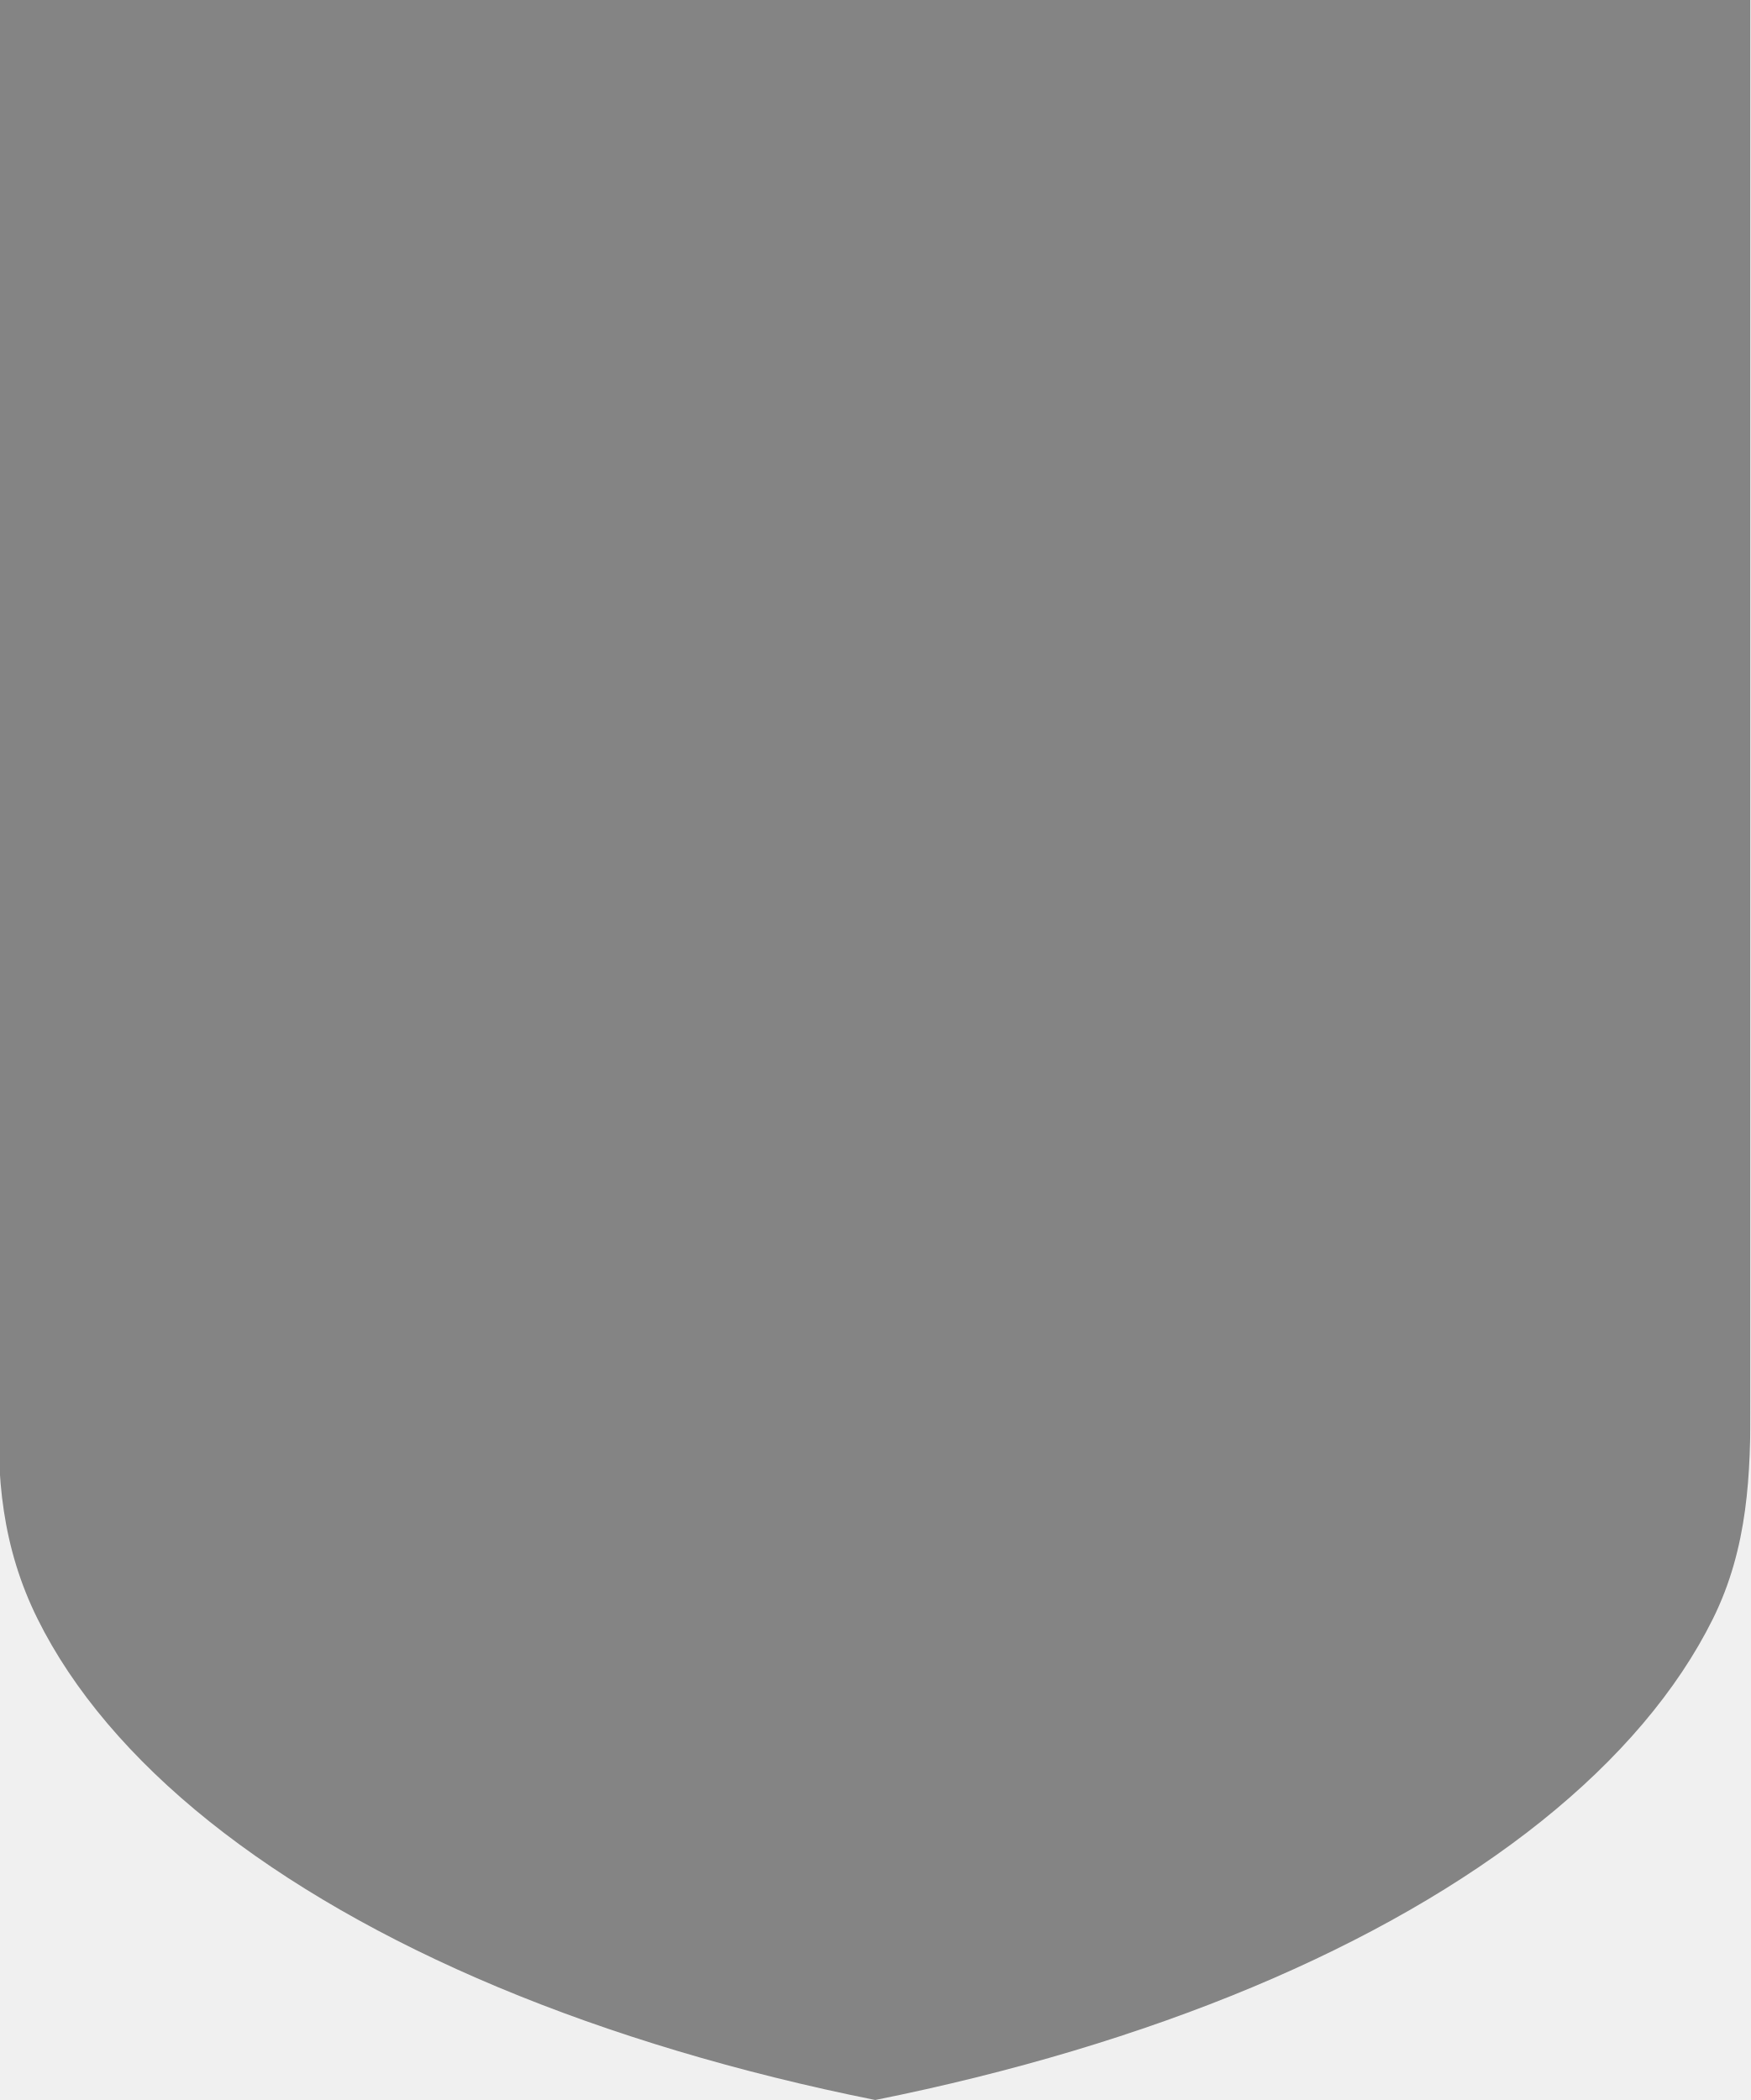
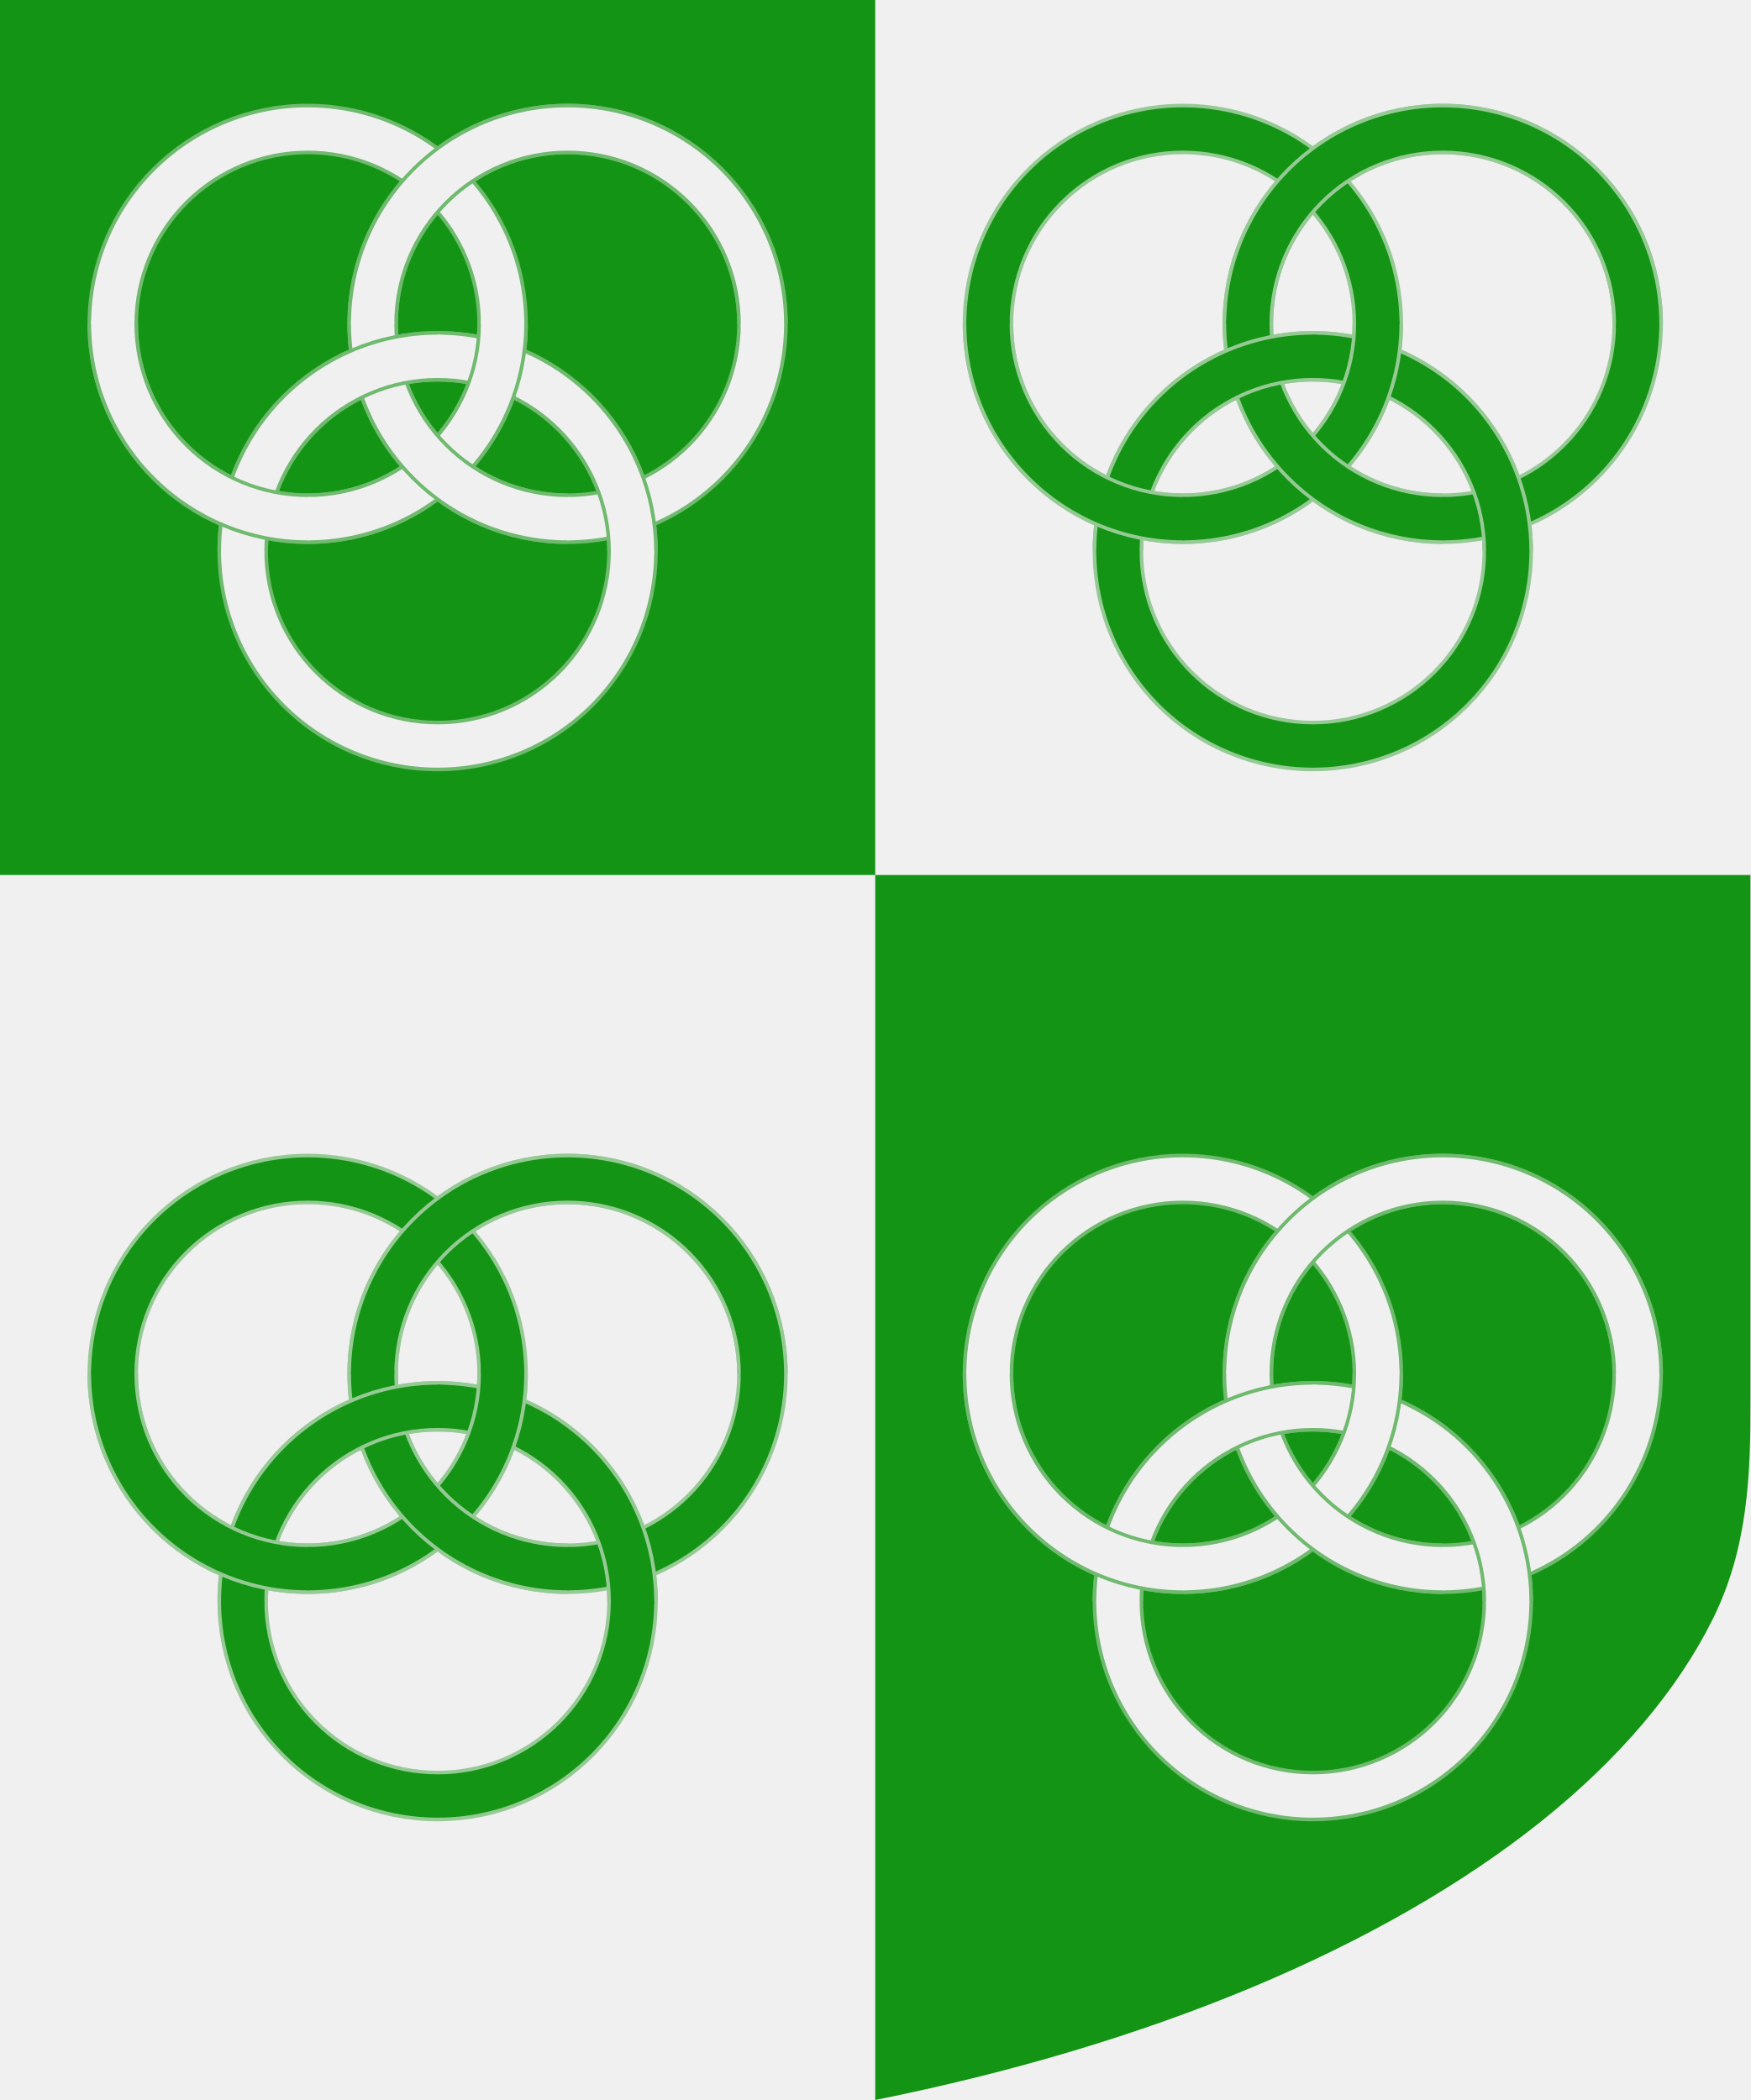
<svg xmlns="http://www.w3.org/2000/svg" version="1.1" baseProfile="full" preserveAspectRatio="xMidYMid meet" height="600" width="500" viewBox="0,0,1000,1200 ">
  <defs />
  <g>
-     <g mask="url(#mask7-1)">
+     <g mask="url(#mask11-1)">
      <g>
-         <g fill="#848484">
-           <rect x="0" y="0" width="1000" height="1200" />
+         <g>
+           <g stroke-width="4" stroke="none">
+             <g fill="#149414">
+               <rect x="-100" y="-100" width="1200" height="1400" />
+             </g>
+             <g fill="#F0F0F0">
+               <path fill-rule="evenodd" d="M500,500 v800   h-600.000   v-800.000  h600zM500,500 v-600.000  h600 v600   h-600.000  z" />
+             </g>
+           </g>
+         </g>
+         <g transform="translate(0,0)">
+           <defs>
+             <mask id="mask7-1">
+               <g style="fill:#ffffff;">
+                 <g class="PlaceCharge" transform=" translate(50,59.27787) scale(1.030875, 1.030875) ">
+                   <g transform="matrix(0.06667,0,0,0.06667,-46.002,-58.003)" stroke-miterlimit="10">
+                     <g>
+                       <path d="m 4140,2700 a 1620,1620 0 0 0 -3240,0 1620,1620 0 0 0 3240,0 z" stroke="#696969" fill="none" stroke-width="420" />
+                       <path d="m 6300,2700 a 1620,1620 0 0 0 -3240,0 1620,1620 0 0 0 3240,0 z" stroke="#696969" fill="none" stroke-width="420" />
+                       <path d="m 5220,4590 a 1620,1620 0 0 0 -3240,0 1620,1620 0 0 0 3240,0 z" stroke="#696969" fill="none" stroke-width="420" />
+                       <path d="m 2520,900 c -477.3,0 -935.3,189.7 -1272.8,527.2 -337.51,337.5 -527.2,795.5 -527.2,1272.8 0,477.3 189.69,935.3 527.2,1272.8 337.5,337.5 795.5,527.2 1272.8,527.2 477.3,0 935.3,-189.7 1272.8,-527.2 337.5,-337.5 527.2,-795.5 527.2,-1272.8 0,-477.3 -189.7,-935.3 -527.2,-1272.8 -337.5,-337.5 -795.5,-527.2 -1272.8,-527.2 z m 0,360 c 382,0 748.1,151.7 1018.2,421.8 270.1,270.1 421.8,636.2 421.8,1018.2 0,382 -151.7,748.1 -421.8,1018.2 -270.1,270.1 -636.2,421.8 -1018.2,421.8 -382,0 -748.1,-151.7 -1018.2,-421.8 -270.1,-270.1 -421.8,-636.2 -421.8,-1018.2 0,-382 151.7,-748.1 421.8,-1018.2 270.1,-270.1 636.2,-421.8 1018.2,-421.8 z" />
+                       <path d="m 4680,900 c -477.3,0 -935.3,189.7 -1272.8,527.2 -337.5,337.5 -527.2,795.5 -527.2,1272.8 0,477.3 189.7,935.3 527.2,1272.8 337.5,337.5 795.5,527.2 1272.8,527.2 477.3,0 935.3,-189.7 1272.8,-527.2 337.5,-337.5 527.2,-795.5 527.2,-1272.8 0,-477.3 -189.7,-935.3 -527.2,-1272.8 -337.5,-337.5 -795.5,-527.2 -1272.8,-527.2 z m 0,360 c 382,0 748.1,151.7 1018.2,421.8 270.1,270.1 421.8,636.2 421.8,1018.2 0,382 -151.7,748.1 -421.8,1018.2 -270.1,270.1 -636.2,421.8 -1018.2,421.8 -382,0 -748.1,-151.7 -1018.2,-421.8 -270.1,-270.1 -421.8,-636.2 -421.8,-1018.2 0,-382 151.7,-748.1 421.8,-1018.2 270.1,-270.1 636.2,-421.8 1018.2,-421.8 z" />
+                       <path d="m 3600,2790 c -477.3,0 -935.3,189.7 -1272.8,527.2 -337.5,337.5 -527.2,795.5 -527.2,1272.8 0,477.3 189.7,935.3 527.2,1272.8 337.5,337.5 795.5,527.2 1272.8,527.2 477.3,0 935.3,-189.7 1272.8,-527.2 337.5,-337.5 527.2,-795.5 527.2,-1272.8 0,-477.3 -189.7,-935.3 -527.2,-1272.8 -337.5,-337.5 -795.5,-527.2 -1272.8,-527.2 z m 0,360 c 382,0 748.1,151.7 1018.2,421.8 270.1,270.1 421.8,636.2 421.8,1018.2 0,382 -151.7,748.1 -421.8,1018.2 -270.1,270.1 -636.2,421.8 -1018.2,421.8 -382,0 -748.1,-151.7 -1018.2,-421.8 -270.1,-270.1 -421.8,-636.2 -421.8,-1018.2 0,-382 151.7,-748.1 421.8,-1018.2 270.1,-270.1 636.2,-421.8 1018.2,-421.8 z" />
+                       <path d="m 3060,2700 a 1620,1620 0 0 1 3240,0" stroke="#696969" fill="none" stroke-width="420" />
+                       <path d="m 4680,900 c -477.3,0 -935.3,189.7 -1272.8,527.2 -337.5,337.5 -527.2,795.5 -527.2,1272.8 a 180.02,180.02 0 1 0 360,0 c 0,-382 151.7,-748.1 421.8,-1018.2 270.1,-270.1 636.2,-421.8 1018.2,-421.8 382,0 748.1,151.7 1018.2,421.8 270.1,270.1 421.8,636.2 421.8,1018.2 a 180.02,180.02 0 1 0 360,0 c 0,-477.3 -189.7,-935.3 -527.2,-1272.8 -337.5,-337.5 -795.5,-527.2 -1272.8,-527.2 z" />
+                       <path d="m 5220,4590 a 1620,1620 0 0 0 -1620,-1620" stroke="#696969" fill="none" stroke-width="420" />
+                       <path d="m 3600,2790 a 180.02,180.02 0 1 0 0,360 c 382,0 748.1,151.7 1018.2,421.8 270.1,270.1 421.8,636.2 421.8,1018.2 a 180.02,180.02 0 1 0 360,0 c 0,-477.3 -189.7,-935.3 -527.2,-1272.8 -337.5,-337.5 -795.5,-527.2 -1272.8,-527.2 z" />
+                       <path d="m 4140,2700 a 1620,1620 0 0 1 -1620,1620" stroke="#696969" fill="none" stroke-width="420" />
+                       <path d="m 4137.3,2517.5 a 180.02,180.02 0 0 0 -177.3,182.5 c 0,382 -151.7,748.1 -421.8,1018.2 -270.1,270.1 -636.2,421.8 -1018.2,421.8 a 180.02,180.02 0 1 0 0,360 c 477.3,0 935.3,-189.7 1272.8,-527.2 337.5,-337.5 527.2,-795.5 527.2,-1272.8 a 180.02,180.02 0 0 0 -182.7,-182.5 z" />
+                       <path d="m 3060,2700 a 1620,1620 0 0 0 1620,1620" stroke="#696969" fill="none" stroke-width="420" />
+                       <path d="m 3057.3,2517.5 a 180.02,180.02 0 0 0 -177.3,182.5 c 0,477.3 189.7,935.3 527.2,1272.8 337.5,337.5 795.5,527.2 1272.8,527.2 a 180.02,180.02 0 1 0 0,-360 c -382,0 -748.1,-151.7 -1018.2,-421.8 -270.1,-270.1 -421.8,-636.2 -421.8,-1018.2 a 180.02,180.02 0 0 0 -182.7,-182.5 z" />
+                       <path d="m 1980,4590 a 1620,1620 0 0 1 1620,-1620" stroke="#696969" fill="none" stroke-width="420" />
+                       <path d="m 3600,2790 c -477.3,0 -935.3,189.7 -1272.8,527.2 -337.5,337.5 -527.2,795.5 -527.2,1272.8 a 180.02,180.02 0 1 0 360,0 c 0,-382 151.7,-748.1 421.8,-1018.2 270.1,-270.1 636.2,-421.8 1018.2,-421.8 a 180.02,180.02 0 1 0 0,-360 z" />
+                       <path d="m 900,2700 a 1620,1620 0 0 0 1620,1620" stroke="#696969" fill="none" stroke-width="420" />
+                       <path d="m 897.29,2517.5 a 180.02,180.02 0 0 0 -177.29,182.5 c 0,477.3 189.69,935.3 527.2,1272.8 337.5,337.5 795.5,527.2 1272.8,527.2 a 180.02,180.02 0 1 0 0,-360 c -382,0 -748.1,-151.7 -1018.2,-421.8 -270.1,-270.1 -421.8,-636.2 -421.8,-1018.2 a 180.02,180.02 0 0 0 -182.71,-182.5 z" />
+                     </g>
+                   </g>
+                 </g>
+               </g>
+             </mask>
+           </defs>
+           <g mask="url(#mask7-1)">
+             <g stroke-width="4" stroke="none">
+               <g fill="#F0F0F0">
+                 <rect x="-100" y="-100" width="1200" height="1400" />
+               </g>
+               <g fill="#149414">
+                 <path fill-rule="evenodd" d="M500,500 v800   h-600.000   v-800.000  h600zM500,500 v-600.000  h600 v600   h-600.000  z" />
+               </g>
+             </g>
+           </g>
+           <defs>
+             <mask id="mask8-1">
+               <g style="fill:#ffffff;">
+                 <g class="PlaceCharge" transform=" translate(550,59.27787) scale(1.030875, 1.030875) ">
+                   <g transform="matrix(0.06667,0,0,0.06667,-46.002,-58.003)" stroke-miterlimit="10">
+                     <g>
+                       <path d="m 4140,2700 a 1620,1620 0 0 0 -3240,0 1620,1620 0 0 0 3240,0 z" stroke="#696969" fill="none" stroke-width="420" />
+                       <path d="m 6300,2700 a 1620,1620 0 0 0 -3240,0 1620,1620 0 0 0 3240,0 z" stroke="#696969" fill="none" stroke-width="420" />
+                       <path d="m 5220,4590 a 1620,1620 0 0 0 -3240,0 1620,1620 0 0 0 3240,0 z" stroke="#696969" fill="none" stroke-width="420" />
+                       <path d="m 2520,900 c -477.3,0 -935.3,189.7 -1272.8,527.2 -337.51,337.5 -527.2,795.5 -527.2,1272.8 0,477.3 189.69,935.3 527.2,1272.8 337.5,337.5 795.5,527.2 1272.8,527.2 477.3,0 935.3,-189.7 1272.8,-527.2 337.5,-337.5 527.2,-795.5 527.2,-1272.8 0,-477.3 -189.7,-935.3 -527.2,-1272.8 -337.5,-337.5 -795.5,-527.2 -1272.8,-527.2 z m 0,360 c 382,0 748.1,151.7 1018.2,421.8 270.1,270.1 421.8,636.2 421.8,1018.2 0,382 -151.7,748.1 -421.8,1018.2 -270.1,270.1 -636.2,421.8 -1018.2,421.8 -382,0 -748.1,-151.7 -1018.2,-421.8 -270.1,-270.1 -421.8,-636.2 -421.8,-1018.2 0,-382 151.7,-748.1 421.8,-1018.2 270.1,-270.1 636.2,-421.8 1018.2,-421.8 z" />
+                       <path d="m 4680,900 c -477.3,0 -935.3,189.7 -1272.8,527.2 -337.5,337.5 -527.2,795.5 -527.2,1272.8 0,477.3 189.7,935.3 527.2,1272.8 337.5,337.5 795.5,527.2 1272.8,527.2 477.3,0 935.3,-189.7 1272.8,-527.2 337.5,-337.5 527.2,-795.5 527.2,-1272.8 0,-477.3 -189.7,-935.3 -527.2,-1272.8 -337.5,-337.5 -795.5,-527.2 -1272.8,-527.2 z m 0,360 c 382,0 748.1,151.7 1018.2,421.8 270.1,270.1 421.8,636.2 421.8,1018.2 0,382 -151.7,748.1 -421.8,1018.2 -270.1,270.1 -636.2,421.8 -1018.2,421.8 -382,0 -748.1,-151.7 -1018.2,-421.8 -270.1,-270.1 -421.8,-636.2 -421.8,-1018.2 0,-382 151.7,-748.1 421.8,-1018.2 270.1,-270.1 636.2,-421.8 1018.2,-421.8 z" />
+                       <path d="m 3600,2790 c -477.3,0 -935.3,189.7 -1272.8,527.2 -337.5,337.5 -527.2,795.5 -527.2,1272.8 0,477.3 189.7,935.3 527.2,1272.8 337.5,337.5 795.5,527.2 1272.8,527.2 477.3,0 935.3,-189.7 1272.8,-527.2 337.5,-337.5 527.2,-795.5 527.2,-1272.8 0,-477.3 -189.7,-935.3 -527.2,-1272.8 -337.5,-337.5 -795.5,-527.2 -1272.8,-527.2 z m 0,360 c 382,0 748.1,151.7 1018.2,421.8 270.1,270.1 421.8,636.2 421.8,1018.2 0,382 -151.7,748.1 -421.8,1018.2 -270.1,270.1 -636.2,421.8 -1018.2,421.8 -382,0 -748.1,-151.7 -1018.2,-421.8 -270.1,-270.1 -421.8,-636.2 -421.8,-1018.2 0,-382 151.7,-748.1 421.8,-1018.2 270.1,-270.1 636.2,-421.8 1018.2,-421.8 z" />
+                       <path d="m 3060,2700 a 1620,1620 0 0 1 3240,0" stroke="#696969" fill="none" stroke-width="420" />
+                       <path d="m 4680,900 c -477.3,0 -935.3,189.7 -1272.8,527.2 -337.5,337.5 -527.2,795.5 -527.2,1272.8 a 180.02,180.02 0 1 0 360,0 c 0,-382 151.7,-748.1 421.8,-1018.2 270.1,-270.1 636.2,-421.8 1018.2,-421.8 382,0 748.1,151.7 1018.2,421.8 270.1,270.1 421.8,636.2 421.8,1018.2 a 180.02,180.02 0 1 0 360,0 c 0,-477.3 -189.7,-935.3 -527.2,-1272.8 -337.5,-337.5 -795.5,-527.2 -1272.8,-527.2 z" />
+                       <path d="m 5220,4590 a 1620,1620 0 0 0 -1620,-1620" stroke="#696969" fill="none" stroke-width="420" />
+                       <path d="m 3600,2790 a 180.02,180.02 0 1 0 0,360 c 382,0 748.1,151.7 1018.2,421.8 270.1,270.1 421.8,636.2 421.8,1018.2 a 180.02,180.02 0 1 0 360,0 c 0,-477.3 -189.7,-935.3 -527.2,-1272.8 -337.5,-337.5 -795.5,-527.2 -1272.8,-527.2 z" />
+                       <path d="m 4140,2700 a 1620,1620 0 0 1 -1620,1620" stroke="#696969" fill="none" stroke-width="420" />
+                       <path d="m 4137.3,2517.5 a 180.02,180.02 0 0 0 -177.3,182.5 c 0,382 -151.7,748.1 -421.8,1018.2 -270.1,270.1 -636.2,421.8 -1018.2,421.8 a 180.02,180.02 0 1 0 0,360 c 477.3,0 935.3,-189.7 1272.8,-527.2 337.5,-337.5 527.2,-795.5 527.2,-1272.8 a 180.02,180.02 0 0 0 -182.7,-182.5 z" />
+                       <path d="m 3060,2700 a 1620,1620 0 0 0 1620,1620" stroke="#696969" fill="none" stroke-width="420" />
+                       <path d="m 3057.3,2517.5 a 180.02,180.02 0 0 0 -177.3,182.5 c 0,477.3 189.7,935.3 527.2,1272.8 337.5,337.5 795.5,527.2 1272.8,527.2 a 180.02,180.02 0 1 0 0,-360 c -382,0 -748.1,-151.7 -1018.2,-421.8 -270.1,-270.1 -421.8,-636.2 -421.8,-1018.2 a 180.02,180.02 0 0 0 -182.7,-182.5 z" />
+                       <path d="m 1980,4590 a 1620,1620 0 0 1 1620,-1620" stroke="#696969" fill="none" stroke-width="420" />
+                       <path d="m 3600,2790 c -477.3,0 -935.3,189.7 -1272.8,527.2 -337.5,337.5 -527.2,795.5 -527.2,1272.8 a 180.02,180.02 0 1 0 360,0 c 0,-382 151.7,-748.1 421.8,-1018.2 270.1,-270.1 636.2,-421.8 1018.2,-421.8 a 180.02,180.02 0 1 0 0,-360 z" />
+                       <path d="m 900,2700 a 1620,1620 0 0 0 1620,1620" stroke="#696969" fill="none" stroke-width="420" />
+                       <path d="m 897.29,2517.5 a 180.02,180.02 0 0 0 -177.29,182.5 c 0,477.3 189.69,935.3 527.2,1272.8 337.5,337.5 795.5,527.2 1272.8,527.2 a 180.02,180.02 0 1 0 0,-360 c -382,0 -748.1,-151.7 -1018.2,-421.8 -270.1,-270.1 -421.8,-636.2 -421.8,-1018.2 a 180.02,180.02 0 0 0 -182.71,-182.5 z" />
+                     </g>
+                   </g>
+                 </g>
+               </g>
+             </mask>
+           </defs>
+           <g mask="url(#mask8-1)">
+             <g stroke-width="4" stroke="none">
+               <g fill="#F0F0F0">
+                 <rect x="-100" y="-100" width="1200" height="1400" />
+               </g>
+               <g fill="#149414">
+                 <path fill-rule="evenodd" d="M500,500 v800   h-600.000   v-800.000  h600zM500,500 v-600.000  h600 v600   h-600.000  z" />
+               </g>
+             </g>
+           </g>
+           <defs>
+             <mask id="mask9-1">
+               <g style="fill:#ffffff;">
+                 <g class="PlaceCharge" transform=" translate(50,659.2779) scale(1.030875, 1.030875) ">
+                   <g transform="matrix(0.06667,0,0,0.06667,-46.002,-58.003)" stroke-miterlimit="10">
+                     <g>
+                       <path d="m 4140,2700 a 1620,1620 0 0 0 -3240,0 1620,1620 0 0 0 3240,0 z" stroke="#696969" fill="none" stroke-width="420" />
+                       <path d="m 6300,2700 a 1620,1620 0 0 0 -3240,0 1620,1620 0 0 0 3240,0 z" stroke="#696969" fill="none" stroke-width="420" />
+                       <path d="m 5220,4590 a 1620,1620 0 0 0 -3240,0 1620,1620 0 0 0 3240,0 z" stroke="#696969" fill="none" stroke-width="420" />
+                       <path d="m 2520,900 c -477.3,0 -935.3,189.7 -1272.8,527.2 -337.51,337.5 -527.2,795.5 -527.2,1272.8 0,477.3 189.69,935.3 527.2,1272.8 337.5,337.5 795.5,527.2 1272.8,527.2 477.3,0 935.3,-189.7 1272.8,-527.2 337.5,-337.5 527.2,-795.5 527.2,-1272.8 0,-477.3 -189.7,-935.3 -527.2,-1272.8 -337.5,-337.5 -795.5,-527.2 -1272.8,-527.2 z m 0,360 c 382,0 748.1,151.7 1018.2,421.8 270.1,270.1 421.8,636.2 421.8,1018.2 0,382 -151.7,748.1 -421.8,1018.2 -270.1,270.1 -636.2,421.8 -1018.2,421.8 -382,0 -748.1,-151.7 -1018.2,-421.8 -270.1,-270.1 -421.8,-636.2 -421.8,-1018.2 0,-382 151.7,-748.1 421.8,-1018.2 270.1,-270.1 636.2,-421.8 1018.2,-421.8 z" />
+                       <path d="m 4680,900 c -477.3,0 -935.3,189.7 -1272.8,527.2 -337.5,337.5 -527.2,795.5 -527.2,1272.8 0,477.3 189.7,935.3 527.2,1272.8 337.5,337.5 795.5,527.2 1272.8,527.2 477.3,0 935.3,-189.7 1272.8,-527.2 337.5,-337.5 527.2,-795.5 527.2,-1272.8 0,-477.3 -189.7,-935.3 -527.2,-1272.8 -337.5,-337.5 -795.5,-527.2 -1272.8,-527.2 z m 0,360 c 382,0 748.1,151.7 1018.2,421.8 270.1,270.1 421.8,636.2 421.8,1018.2 0,382 -151.7,748.1 -421.8,1018.2 -270.1,270.1 -636.2,421.8 -1018.2,421.8 -382,0 -748.1,-151.7 -1018.2,-421.8 -270.1,-270.1 -421.8,-636.2 -421.8,-1018.2 0,-382 151.7,-748.1 421.8,-1018.2 270.1,-270.1 636.2,-421.8 1018.2,-421.8 z" />
+                       <path d="m 3600,2790 c -477.3,0 -935.3,189.7 -1272.8,527.2 -337.5,337.5 -527.2,795.5 -527.2,1272.8 0,477.3 189.7,935.3 527.2,1272.8 337.5,337.5 795.5,527.2 1272.8,527.2 477.3,0 935.3,-189.7 1272.8,-527.2 337.5,-337.5 527.2,-795.5 527.2,-1272.8 0,-477.3 -189.7,-935.3 -527.2,-1272.8 -337.5,-337.5 -795.5,-527.2 -1272.8,-527.2 z m 0,360 c 382,0 748.1,151.7 1018.2,421.8 270.1,270.1 421.8,636.2 421.8,1018.2 0,382 -151.7,748.1 -421.8,1018.2 -270.1,270.1 -636.2,421.8 -1018.2,421.8 -382,0 -748.1,-151.7 -1018.2,-421.8 -270.1,-270.1 -421.8,-636.2 -421.8,-1018.2 0,-382 151.7,-748.1 421.8,-1018.2 270.1,-270.1 636.2,-421.8 1018.2,-421.8 z" />
+                       <path d="m 3060,2700 a 1620,1620 0 0 1 3240,0" stroke="#696969" fill="none" stroke-width="420" />
+                       <path d="m 4680,900 c -477.3,0 -935.3,189.7 -1272.8,527.2 -337.5,337.5 -527.2,795.5 -527.2,1272.8 a 180.02,180.02 0 1 0 360,0 c 0,-382 151.7,-748.1 421.8,-1018.2 270.1,-270.1 636.2,-421.8 1018.2,-421.8 382,0 748.1,151.7 1018.2,421.8 270.1,270.1 421.8,636.2 421.8,1018.2 a 180.02,180.02 0 1 0 360,0 c 0,-477.3 -189.7,-935.3 -527.2,-1272.8 -337.5,-337.5 -795.5,-527.2 -1272.8,-527.2 z" />
+                       <path d="m 5220,4590 a 1620,1620 0 0 0 -1620,-1620" stroke="#696969" fill="none" stroke-width="420" />
+                       <path d="m 3600,2790 a 180.02,180.02 0 1 0 0,360 c 382,0 748.1,151.7 1018.2,421.8 270.1,270.1 421.8,636.2 421.8,1018.2 a 180.02,180.02 0 1 0 360,0 c 0,-477.3 -189.7,-935.3 -527.2,-1272.8 -337.5,-337.5 -795.5,-527.2 -1272.8,-527.2 z" />
+                       <path d="m 4140,2700 a 1620,1620 0 0 1 -1620,1620" stroke="#696969" fill="none" stroke-width="420" />
+                       <path d="m 4137.3,2517.5 a 180.02,180.02 0 0 0 -177.3,182.5 c 0,382 -151.7,748.1 -421.8,1018.2 -270.1,270.1 -636.2,421.8 -1018.2,421.8 a 180.02,180.02 0 1 0 0,360 c 477.3,0 935.3,-189.7 1272.8,-527.2 337.5,-337.5 527.2,-795.5 527.2,-1272.8 a 180.02,180.02 0 0 0 -182.7,-182.5 z" />
+                       <path d="m 3060,2700 a 1620,1620 0 0 0 1620,1620" stroke="#696969" fill="none" stroke-width="420" />
+                       <path d="m 3057.3,2517.5 a 180.02,180.02 0 0 0 -177.3,182.5 c 0,477.3 189.7,935.3 527.2,1272.8 337.5,337.5 795.5,527.2 1272.8,527.2 a 180.02,180.02 0 1 0 0,-360 c -382,0 -748.1,-151.7 -1018.2,-421.8 -270.1,-270.1 -421.8,-636.2 -421.8,-1018.2 a 180.02,180.02 0 0 0 -182.7,-182.5 z" />
+                       <path d="m 1980,4590 a 1620,1620 0 0 1 1620,-1620" stroke="#696969" fill="none" stroke-width="420" />
+                       <path d="m 3600,2790 c -477.3,0 -935.3,189.7 -1272.8,527.2 -337.5,337.5 -527.2,795.5 -527.2,1272.8 a 180.02,180.02 0 1 0 360,0 c 0,-382 151.7,-748.1 421.8,-1018.2 270.1,-270.1 636.2,-421.8 1018.2,-421.8 a 180.02,180.02 0 1 0 0,-360 z" />
+                       <path d="m 900,2700 a 1620,1620 0 0 0 1620,1620" stroke="#696969" fill="none" stroke-width="420" />
+                       <path d="m 897.29,2517.5 a 180.02,180.02 0 0 0 -177.29,182.5 c 0,477.3 189.69,935.3 527.2,1272.8 337.5,337.5 795.5,527.2 1272.8,527.2 a 180.02,180.02 0 1 0 0,-360 c -382,0 -748.1,-151.7 -1018.2,-421.8 -270.1,-270.1 -421.8,-636.2 -421.8,-1018.2 a 180.02,180.02 0 0 0 -182.71,-182.5 z" />
+                     </g>
+                   </g>
+                 </g>
+               </g>
+             </mask>
+           </defs>
+           <g mask="url(#mask9-1)">
+             <g stroke-width="4" stroke="none">
+               <g fill="#F0F0F0">
+                 <rect x="-100" y="-100" width="1200" height="1400" />
+               </g>
+               <g fill="#149414">
+                 <path fill-rule="evenodd" d="M500,500 v800   h-600.000   v-800.000  h600zM500,500 v-600.000  h600 v600   h-600.000  z" />
+               </g>
+             </g>
+           </g>
+           <defs>
+             <mask id="mask10-1">
+               <g style="fill:#ffffff;">
+                 <g class="PlaceCharge" transform=" translate(550,659.2779) scale(1.030875, 1.030875) ">
+                   <g transform="matrix(0.06667,0,0,0.06667,-46.002,-58.003)" stroke-miterlimit="10">
+                     <g>
+                       <path d="m 4140,2700 a 1620,1620 0 0 0 -3240,0 1620,1620 0 0 0 3240,0 z" stroke="#696969" fill="none" stroke-width="420" />
+                       <path d="m 6300,2700 a 1620,1620 0 0 0 -3240,0 1620,1620 0 0 0 3240,0 z" stroke="#696969" fill="none" stroke-width="420" />
+                       <path d="m 5220,4590 a 1620,1620 0 0 0 -3240,0 1620,1620 0 0 0 3240,0 z" stroke="#696969" fill="none" stroke-width="420" />
+                       <path d="m 2520,900 c -477.3,0 -935.3,189.7 -1272.8,527.2 -337.51,337.5 -527.2,795.5 -527.2,1272.8 0,477.3 189.69,935.3 527.2,1272.8 337.5,337.5 795.5,527.2 1272.8,527.2 477.3,0 935.3,-189.7 1272.8,-527.2 337.5,-337.5 527.2,-795.5 527.2,-1272.8 0,-477.3 -189.7,-935.3 -527.2,-1272.8 -337.5,-337.5 -795.5,-527.2 -1272.8,-527.2 z m 0,360 c 382,0 748.1,151.7 1018.2,421.8 270.1,270.1 421.8,636.2 421.8,1018.2 0,382 -151.7,748.1 -421.8,1018.2 -270.1,270.1 -636.2,421.8 -1018.2,421.8 -382,0 -748.1,-151.7 -1018.2,-421.8 -270.1,-270.1 -421.8,-636.2 -421.8,-1018.2 0,-382 151.7,-748.1 421.8,-1018.2 270.1,-270.1 636.2,-421.8 1018.2,-421.8 z" />
+                       <path d="m 4680,900 c -477.3,0 -935.3,189.7 -1272.8,527.2 -337.5,337.5 -527.2,795.5 -527.2,1272.8 0,477.3 189.7,935.3 527.2,1272.8 337.5,337.5 795.5,527.2 1272.8,527.2 477.3,0 935.3,-189.7 1272.8,-527.2 337.5,-337.5 527.2,-795.5 527.2,-1272.8 0,-477.3 -189.7,-935.3 -527.2,-1272.8 -337.5,-337.5 -795.5,-527.2 -1272.8,-527.2 z m 0,360 c 382,0 748.1,151.7 1018.2,421.8 270.1,270.1 421.8,636.2 421.8,1018.2 0,382 -151.7,748.1 -421.8,1018.2 -270.1,270.1 -636.2,421.8 -1018.2,421.8 -382,0 -748.1,-151.7 -1018.2,-421.8 -270.1,-270.1 -421.8,-636.2 -421.8,-1018.2 0,-382 151.7,-748.1 421.8,-1018.2 270.1,-270.1 636.2,-421.8 1018.2,-421.8 z" />
+                       <path d="m 3600,2790 c -477.3,0 -935.3,189.7 -1272.8,527.2 -337.5,337.5 -527.2,795.5 -527.2,1272.8 0,477.3 189.7,935.3 527.2,1272.8 337.5,337.5 795.5,527.2 1272.8,527.2 477.3,0 935.3,-189.7 1272.8,-527.2 337.5,-337.5 527.2,-795.5 527.2,-1272.8 0,-477.3 -189.7,-935.3 -527.2,-1272.8 -337.5,-337.5 -795.5,-527.2 -1272.8,-527.2 z m 0,360 c 382,0 748.1,151.7 1018.2,421.8 270.1,270.1 421.8,636.2 421.8,1018.2 0,382 -151.7,748.1 -421.8,1018.2 -270.1,270.1 -636.2,421.8 -1018.2,421.8 -382,0 -748.1,-151.7 -1018.2,-421.8 -270.1,-270.1 -421.8,-636.2 -421.8,-1018.2 0,-382 151.7,-748.1 421.8,-1018.2 270.1,-270.1 636.2,-421.8 1018.2,-421.8 z" />
+                       <path d="m 3060,2700 a 1620,1620 0 0 1 3240,0" stroke="#696969" fill="none" stroke-width="420" />
+                       <path d="m 4680,900 c -477.3,0 -935.3,189.7 -1272.8,527.2 -337.5,337.5 -527.2,795.5 -527.2,1272.8 a 180.02,180.02 0 1 0 360,0 c 0,-382 151.7,-748.1 421.8,-1018.2 270.1,-270.1 636.2,-421.8 1018.2,-421.8 382,0 748.1,151.7 1018.2,421.8 270.1,270.1 421.8,636.2 421.8,1018.2 a 180.02,180.02 0 1 0 360,0 c 0,-477.3 -189.7,-935.3 -527.2,-1272.8 -337.5,-337.5 -795.5,-527.2 -1272.8,-527.2 z" />
+                       <path d="m 5220,4590 a 1620,1620 0 0 0 -1620,-1620" stroke="#696969" fill="none" stroke-width="420" />
+                       <path d="m 3600,2790 a 180.02,180.02 0 1 0 0,360 c 382,0 748.1,151.7 1018.2,421.8 270.1,270.1 421.8,636.2 421.8,1018.2 a 180.02,180.02 0 1 0 360,0 c 0,-477.3 -189.7,-935.3 -527.2,-1272.8 -337.5,-337.5 -795.5,-527.2 -1272.8,-527.2 z" />
+                       <path d="m 4140,2700 a 1620,1620 0 0 1 -1620,1620" stroke="#696969" fill="none" stroke-width="420" />
+                       <path d="m 4137.3,2517.5 a 180.02,180.02 0 0 0 -177.3,182.5 c 0,382 -151.7,748.1 -421.8,1018.2 -270.1,270.1 -636.2,421.8 -1018.2,421.8 a 180.02,180.02 0 1 0 0,360 c 477.3,0 935.3,-189.7 1272.8,-527.2 337.5,-337.5 527.2,-795.5 527.2,-1272.8 a 180.02,180.02 0 0 0 -182.7,-182.5 z" />
+                       <path d="m 3060,2700 a 1620,1620 0 0 0 1620,1620" stroke="#696969" fill="none" stroke-width="420" />
+                       <path d="m 3057.3,2517.5 a 180.02,180.02 0 0 0 -177.3,182.5 c 0,477.3 189.7,935.3 527.2,1272.8 337.5,337.5 795.5,527.2 1272.8,527.2 a 180.02,180.02 0 1 0 0,-360 c -382,0 -748.1,-151.7 -1018.2,-421.8 -270.1,-270.1 -421.8,-636.2 -421.8,-1018.2 a 180.02,180.02 0 0 0 -182.7,-182.5 z" />
+                       <path d="m 1980,4590 a 1620,1620 0 0 1 1620,-1620" stroke="#696969" fill="none" stroke-width="420" />
+                       <path d="m 3600,2790 c -477.3,0 -935.3,189.7 -1272.8,527.2 -337.5,337.5 -527.2,795.5 -527.2,1272.8 a 180.02,180.02 0 1 0 360,0 c 0,-382 151.7,-748.1 421.8,-1018.2 270.1,-270.1 636.2,-421.8 1018.2,-421.8 a 180.02,180.02 0 1 0 0,-360 z" />
+                       <path d="m 900,2700 a 1620,1620 0 0 0 1620,1620" stroke="#696969" fill="none" stroke-width="420" />
+                       <path d="m 897.29,2517.5 a 180.02,180.02 0 0 0 -177.29,182.5 c 0,477.3 189.69,935.3 527.2,1272.8 337.5,337.5 795.5,527.2 1272.8,527.2 a 180.02,180.02 0 1 0 0,-360 c -382,0 -748.1,-151.7 -1018.2,-421.8 -270.1,-270.1 -421.8,-636.2 -421.8,-1018.2 a 180.02,180.02 0 0 0 -182.71,-182.5 z" />
+                     </g>
+                   </g>
+                 </g>
+               </g>
+             </mask>
+           </defs>
+           <g mask="url(#mask10-1)">
+             <g stroke-width="4" stroke="none">
+               <g fill="#F0F0F0">
+                 <rect x="-100" y="-100" width="1200" height="1400" />
+               </g>
+               <g fill="#149414">
+                 <path fill-rule="evenodd" d="M500,500 v800   h-600.000   v-800.000  h600zM500,500 v-600.000  h600 v600   h-600.000  z" />
+               </g>
+             </g>
+           </g>
        </g>
      </g>
    </g>
    <defs>
-       <mask id="mask7-1">
+       <mask id="mask11-1">
        <path fill="#FFFFFF" d="m 0,0 v 800 c -2.506,43.111 1.234,84.335 21.49,125.136 20.255,40.801 53.478,79.986 98.039,115.636 44.562,35.649 100.449,67.752 164.923,94.734 64.475,26.983 137.516,48.837 215.548,64.493 78.031,-15.656 151.073,-37.511 215.548,-64.493 64.475,-26.983 120.362,-59.085 164.923,-94.734 44.562,-35.65 77.784,-74.834 98.039,-115.636 C 998.766,884.335 1000.145,841.931 1000,800 V 0 Z" />
      </mask>
    </defs>
  </g>
</svg>
